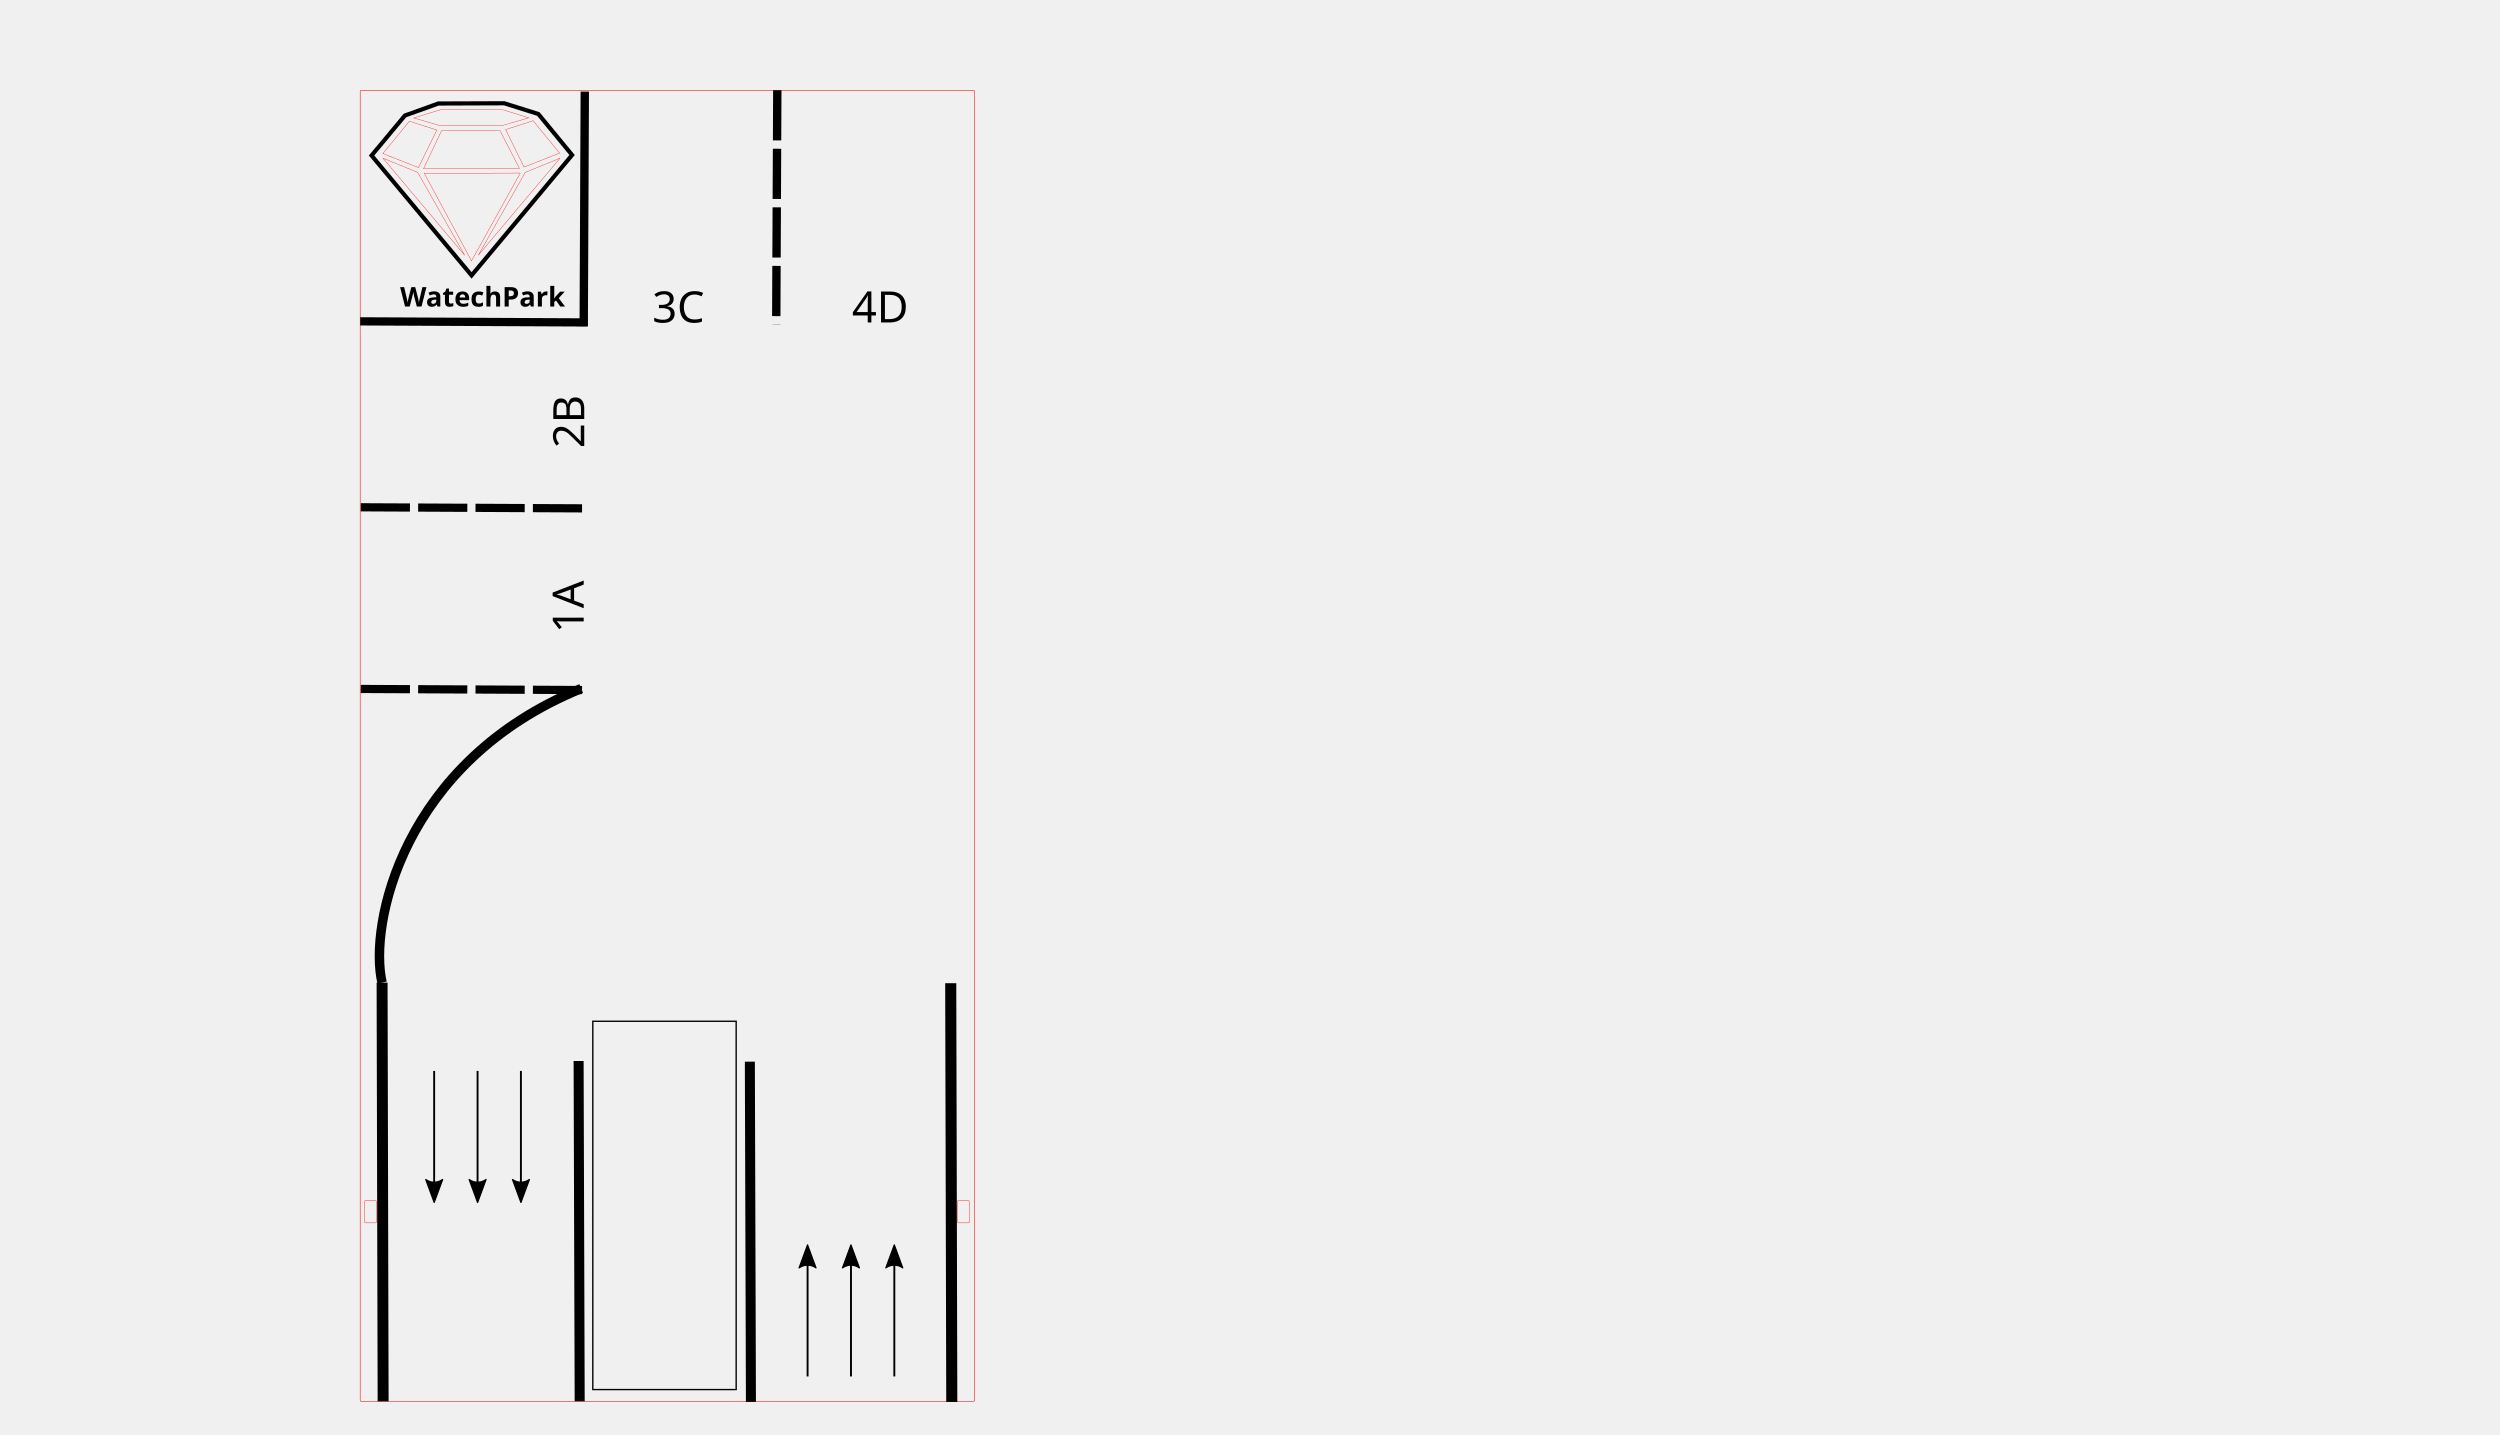
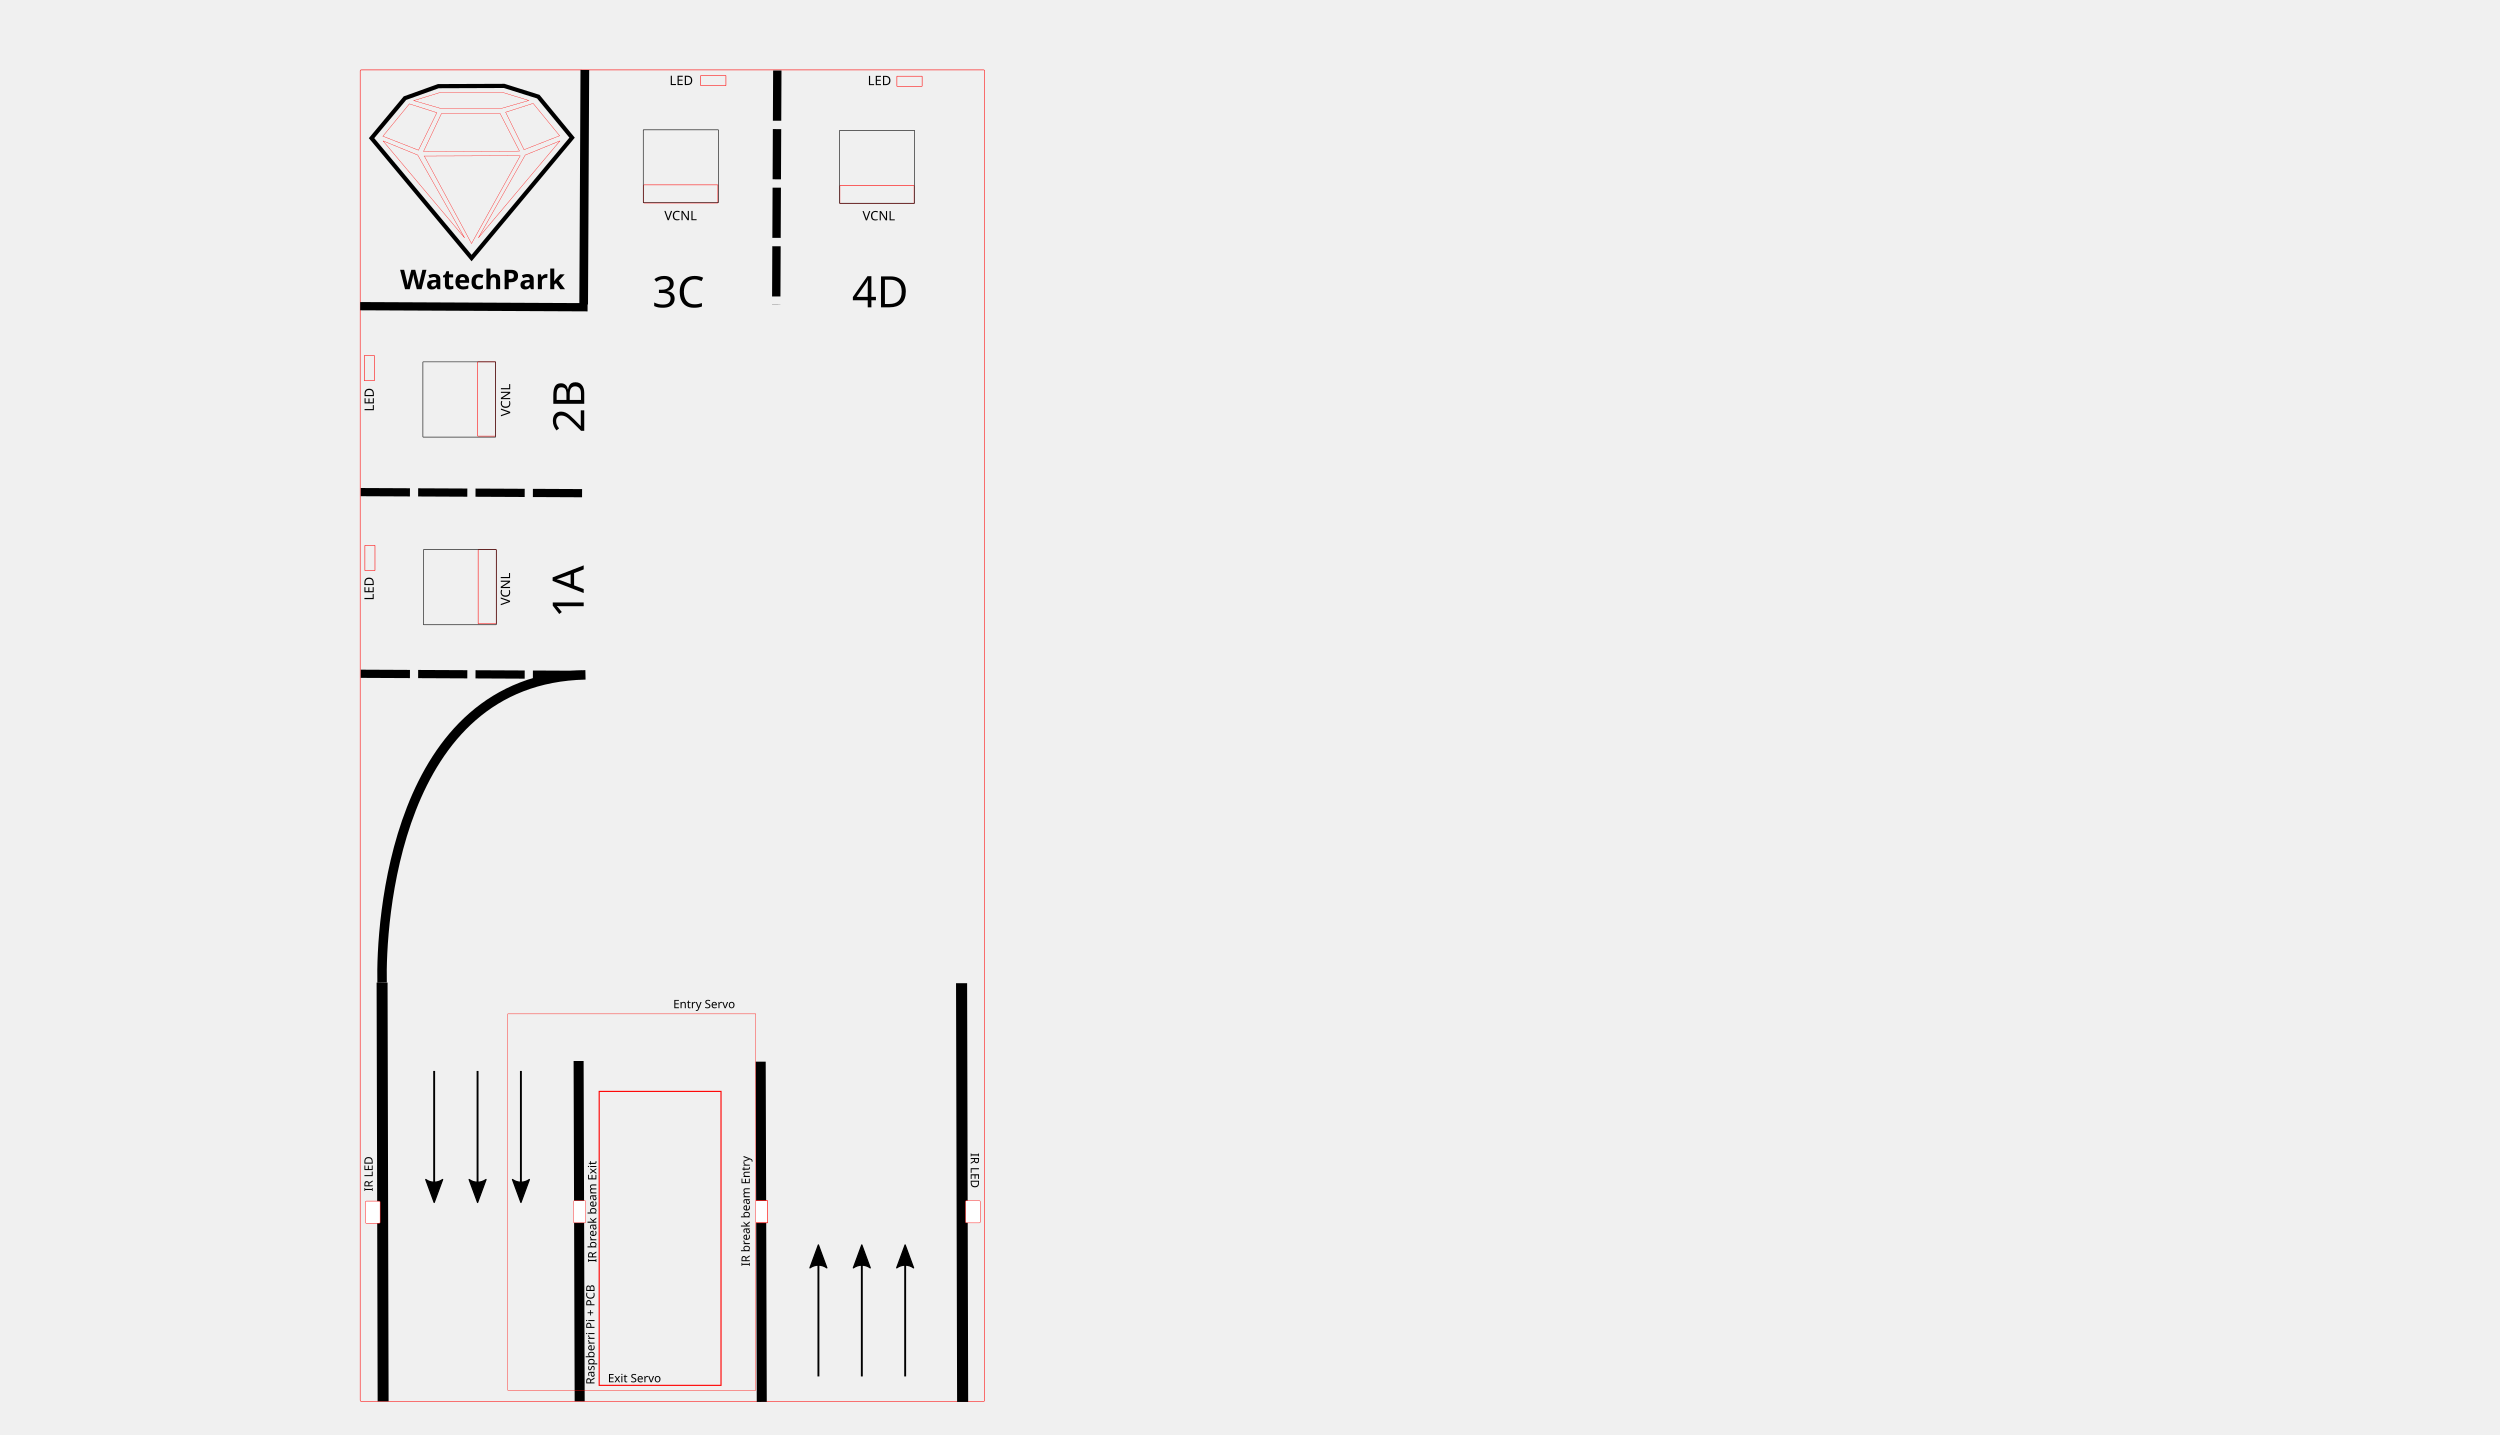
<svg xmlns="http://www.w3.org/2000/svg" width="610mm" height="350mm" viewBox="0 0 610 350" version="1.1" id="svg8">
  <defs id="defs2">
    <marker orient="auto" refY="0.0" refX="0.0" id="Arrow2Lstart" style="overflow:visible">
      <path id="path1595" style="fill-rule:evenodd;stroke-width:0.625;stroke-linejoin:round;stroke:#000000;stroke-opacity:1;fill:#000000;fill-opacity:1" d="M 8.719,4.034 L -2.207,0.016 L 8.719,-4.002 C 6.973,-1.63 6.983,1.616 8.719,4.034 z " transform="scale(1.1) translate(1,0)" />
    </marker>
    <marker orient="auto" refY="0.0" refX="0.0" id="marker1867" style="overflow:visible">
      <g id="g1865" transform="scale(-1.2)" style="stroke:#000000;stroke-opacity:1;fill:#000000;fill-opacity:1">
        <path id="path1853" d="M -3.805,-3.959 L 0.544,0" style="fill:#000000;fill-rule:evenodd;stroke:#000000;stroke-width:0.8;stroke-linecap:round;stroke-opacity:1;fill-opacity:1" />
        <path id="path1855" d="M -1.287,-3.959 L 3.062,0" style="fill:#000000;fill-rule:evenodd;stroke:#000000;stroke-width:0.8;stroke-linecap:round;stroke-opacity:1;fill-opacity:1" />
        <path id="path1857" d="M 1.305,-3.959 L 5.654,0" style="fill:#000000;fill-rule:evenodd;stroke:#000000;stroke-width:0.8;stroke-linecap:round;stroke-opacity:1;fill-opacity:1" />
        <path id="path1859" d="M -3.805,4.178 L 0.544,0.22" style="fill:#000000;fill-rule:evenodd;stroke:#000000;stroke-width:0.8;stroke-linecap:round;stroke-opacity:1;fill-opacity:1" />
        <path id="path1861" d="M -1.287,4.178 L 3.062,0.22" style="fill:#000000;fill-rule:evenodd;stroke:#000000;stroke-width:0.8;stroke-linecap:round;stroke-opacity:1;fill-opacity:1" />
        <path id="path1863" d="M 1.305,4.178 L 5.654,0.22" style="fill:#000000;fill-rule:evenodd;stroke:#000000;stroke-width:0.8;stroke-linecap:round;stroke-opacity:1;fill-opacity:1" />
      </g>
    </marker>
    <marker orient="auto" refY="0.0" refX="0.0" id="Tail" style="overflow:visible">
      <g id="g1625" transform="scale(-1.2)" style="stroke:#000000;stroke-opacity:1;fill:#000000;fill-opacity:1">
        <path id="path1613" d="M -3.805,-3.959 L 0.544,0" style="fill:#000000;fill-rule:evenodd;stroke:#000000;stroke-width:0.8;stroke-linecap:round;stroke-opacity:1;fill-opacity:1" />
        <path id="path1615" d="M -1.287,-3.959 L 3.062,0" style="fill:#000000;fill-rule:evenodd;stroke:#000000;stroke-width:0.8;stroke-linecap:round;stroke-opacity:1;fill-opacity:1" />
        <path id="path1617" d="M 1.305,-3.959 L 5.654,0" style="fill:#000000;fill-rule:evenodd;stroke:#000000;stroke-width:0.8;stroke-linecap:round;stroke-opacity:1;fill-opacity:1" />
        <path id="path1619" d="M -3.805,4.178 L 0.544,0.22" style="fill:#000000;fill-rule:evenodd;stroke:#000000;stroke-width:0.8;stroke-linecap:round;stroke-opacity:1;fill-opacity:1" />
        <path id="path1621" d="M -1.287,4.178 L 3.062,0.22" style="fill:#000000;fill-rule:evenodd;stroke:#000000;stroke-width:0.8;stroke-linecap:round;stroke-opacity:1;fill-opacity:1" />
        <path id="path1623" d="M 1.305,4.178 L 5.654,0.22" style="fill:#000000;fill-rule:evenodd;stroke:#000000;stroke-width:0.8;stroke-linecap:round;stroke-opacity:1;fill-opacity:1" />
      </g>
    </marker>
    <marker orient="auto" refY="0.0" refX="0.0" id="marker1843" style="overflow:visible">
      <path id="path1841" d="M 0.0,0.0 L 5.0,-5.0 L -12.5,0.0 L 5.0,5.0 L 0.0,0.0 z " style="fill-rule:evenodd;stroke:#000000;stroke-width:1pt;stroke-opacity:1;fill:#000000;fill-opacity:1" transform="scale(0.8) translate(12.5,0)" />
    </marker>
    <marker orient="auto" refY="0.0" refX="0.0" id="Arrow1Lstart" style="overflow:visible">
      <path id="path1577" d="M 0.0,0.0 L 5.0,-5.0 L -12.5,0.0 L 5.0,5.0 L 0.0,0.0 z " style="fill-rule:evenodd;stroke:#000000;stroke-width:1pt;stroke-opacity:1;fill:#000000;fill-opacity:1" transform="scale(0.8) translate(12.5,0)" />
    </marker>
    <marker orient="auto" refY="0" refX="0" id="Arrow2Lstart-7" style="overflow:visible">
      <path id="path1595-1" style="fill:#000000;fill-opacity:1;fill-rule:evenodd;stroke:#000000;stroke-width:0.625;stroke-linejoin:round;stroke-opacity:1" d="M 8.719,4.034 -2.207,0.016 8.719,-4.002 c -1.745,2.372 -1.735,5.617 -6e-7,8.035 z" transform="matrix(1.1,0,0,1.1,1.1,0)" />
    </marker>
    <marker orient="auto" refY="0" refX="0" id="Arrow2Lstart-1" style="overflow:visible">
      <path id="path1595-6" style="fill:#000000;fill-opacity:1;fill-rule:evenodd;stroke:#000000;stroke-width:0.625;stroke-linejoin:round;stroke-opacity:1" d="M 8.719,4.034 -2.207,0.016 8.719,-4.002 c -1.745,2.372 -1.735,5.617 -6e-7,8.035 z" transform="matrix(1.1,0,0,1.1,1.1,0)" />
    </marker>
    <marker orient="auto" refY="0" refX="0" id="Arrow2Lstart-1-5" style="overflow:visible">
      <path id="path1595-6-9" style="fill:#000000;fill-opacity:1;fill-rule:evenodd;stroke:#000000;stroke-width:0.625;stroke-linejoin:round;stroke-opacity:1" d="M 8.719,4.034 -2.207,0.016 8.719,-4.002 c -1.745,2.372 -1.735,5.617 -6e-7,8.035 z" transform="matrix(1.1,0,0,1.1,1.1,0)" />
    </marker>
    <marker orient="auto" refY="0" refX="0" id="Arrow2Lstart-9" style="overflow:visible">
      <path id="path1595-8" style="fill:#000000;fill-opacity:1;fill-rule:evenodd;stroke:#000000;stroke-width:0.625;stroke-linejoin:round;stroke-opacity:1" d="M 8.719,4.034 -2.207,0.016 8.719,-4.002 c -1.745,2.372 -1.735,5.617 -6e-7,8.035 z" transform="matrix(1.1,0,0,1.1,1.1,0)" />
    </marker>
    <marker orient="auto" refY="0" refX="0" id="Arrow2Lstart-7-8" style="overflow:visible">
      <path id="path1595-1-7" style="fill:#000000;fill-opacity:1;fill-rule:evenodd;stroke:#000000;stroke-width:0.625;stroke-linejoin:round;stroke-opacity:1" d="M 8.719,4.034 -2.207,0.016 8.719,-4.002 c -1.745,2.372 -1.735,5.617 -6e-7,8.035 z" transform="matrix(1.1,0,0,1.1,1.1,0)" />
    </marker>
+     <pattern y="0" x="0" height="6" width="6" patternUnits="userSpaceOnUse" id="EMFhbasepattern" />
  </defs>
  <g id="layer1" transform="translate(0,53)">
-     <rect style="fill:none;stroke:#ff0000;stroke-width:0.13;stroke-linecap:butt;stroke-linejoin:miter;stroke-miterlimit:4;stroke-dasharray:none;stroke-opacity:1" id="rect841" width="319.87" height="149.87" x="-288.924" y="87.884" ry="0.243" transform="rotate(-90)" />
-     <rect style="fill:none;stroke:#000000;stroke-width:0.333;stroke-linecap:butt;stroke-linejoin:miter;stroke-miterlimit:4;stroke-dasharray:none;stroke-opacity:1" id="rect1573" width="34.98" height="89.867" x="144.645" y="196.188" />
+     <rect style="fill:none;stroke:#ff0000;stroke-width:0.133;stroke-linecap:butt;stroke-linejoin:miter;stroke-miterlimit:4;stroke-dasharray:none;stroke-opacity:1" id="rect841" width="324.867" height="152.367" x="-288.923" y="87.885" ry="0.247" transform="rotate(-90)" />
+     <rect style="fill:none;stroke:#ff0000;stroke-width:0.274;stroke-linecap:butt;stroke-linejoin:miter;stroke-miterlimit:4;stroke-dasharray:none;stroke-opacity:1" id="rect1573" width="29.726" height="71.726" x="146.203" y="213.3" />
    <path style="fill:none;stroke:#000000;stroke-width:2.673;stroke-linecap:butt;stroke-linejoin:miter;stroke-miterlimit:4;stroke-dasharray:none;stroke-dashoffset:0;stroke-opacity:1" d="M 93.482,288.931 93.229,186.758" id="path1575-0" />
-     <path style="fill:none;stroke:#000000;stroke-width:2.042;stroke-linecap:butt;stroke-linejoin:miter;stroke-miterlimit:4;stroke-dasharray:12.25,2.042;stroke-dashoffset:0;stroke-opacity:1" d="m 189.661,-30.995 -0.263,57.208" id="path1575-6" />
-     <path style="fill:none;stroke:#000000;stroke-width:2.042;stroke-linecap:butt;stroke-linejoin:miter;stroke-miterlimit:4;stroke-dasharray:none;stroke-dashoffset:0;stroke-opacity:1" d="m 142.689,-30.646 -0.263,57.224" id="path1575-5" />
+     <path style="fill:none;stroke:#000000;stroke-width:2.042;stroke-linecap:butt;stroke-linejoin:miter;stroke-miterlimit:4;stroke-dasharray:12.25, 2.042;stroke-dashoffset:0;stroke-opacity:1" d="m 189.661,-35.79 -0.263,57.208" id="path1575-6" />
+     <path style="fill:none;stroke:#000000;stroke-width:2.116;stroke-linecap:butt;stroke-linejoin:miter;stroke-miterlimit:4;stroke-dasharray:none;stroke-dashoffset:0;stroke-opacity:1" d="m 142.699,-35.925 -0.283,57.211" id="path1575-5" />
    <path style="fill:none;stroke:#000000;stroke-width:2.443;stroke-linecap:butt;stroke-linejoin:miter;stroke-miterlimit:4;stroke-dasharray:none;stroke-dashoffset:0;stroke-opacity:1" d="m 141.441,288.907 -0.26,-83.019" id="path1575-0-0" />
-     <path style="fill:none;stroke:#000000;stroke-width:2.443;stroke-linecap:butt;stroke-linejoin:miter;stroke-miterlimit:4;stroke-dasharray:none;stroke-dashoffset:0;stroke-opacity:1" d="M 183.225,289.063 182.965,206.044" id="path1575-0-2" />
-     <path style="fill:none;stroke:#000000;stroke-width:2.703;stroke-linecap:butt;stroke-linejoin:miter;stroke-miterlimit:4;stroke-dasharray:none;stroke-dashoffset:0;stroke-opacity:1" d="m 232.236,289.071 -0.258,-102.172" id="path1575-0-9" />
-     <flowRoot xml:space="preserve" id="flowRoot1956" style="font-style:normal;font-weight:normal;font-size:40px;line-height:1.25;font-family:sans-serif;letter-spacing:0px;word-spacing:0px;fill:#000000;fill-opacity:1;stroke:none" transform="matrix(0.2645833,0,0,0.2645833,-4.762506,-19.13331)">
+     <path style="fill:none;stroke:#000000;stroke-width:2.443;stroke-linecap:butt;stroke-linejoin:miter;stroke-miterlimit:4;stroke-dasharray:none;stroke-dashoffset:0;stroke-opacity:1" d="m 185.871,289.063 -0.26,-83.019" id="path1575-0-2" />
+     <path style="fill:none;stroke:#000000;stroke-width:2.703;stroke-linecap:butt;stroke-linejoin:miter;stroke-miterlimit:4;stroke-dasharray:none;stroke-dashoffset:0;stroke-opacity:1" d="m 234.882,289.071 -0.258,-102.172" id="path1575-0-9" />
+     <flowRoot xml:space="preserve" id="flowRoot1956" style="font-style:normal;font-weight:normal;font-size:40px;line-height:1.25;font-family:sans-serif;letter-spacing:0px;word-spacing:0px;fill:#000000;fill-opacity:1;stroke:none" transform="matrix(0.2645833,0,0,0.2645833,-2.116672,-19.13331)">
      <flowRegion id="flowRegion1958">
        <rect id="rect1960" width="166.224" height="134.231" x="736.53" y="962.568" />
      </flowRegion>
      <flowPara id="flowPara1962">ENTRY</flowPara>
    </flowRoot>
    <flowRoot xml:space="preserve" id="flowRoot1956-5" style="font-style:normal;font-weight:normal;font-size:40px;line-height:1.25;font-family:sans-serif;letter-spacing:0px;word-spacing:0px;fill:#000000;fill-opacity:1;stroke:none" transform="matrix(0.2645833,0,0,0.2645833,-90.20865,-9.850419)">
      <flowRegion id="flowRegion1958-3">
        <rect id="rect1960-4" width="166.224" height="134.231" x="736.53" y="962.568" />
      </flowRegion>
      <flowPara id="flowPara1962-9">EXIT</flowPara>
    </flowRoot>
    <path style="fill:none;stroke:#000000;stroke-width:0.465;stroke-linecap:butt;stroke-linejoin:miter;stroke-miterlimit:4;stroke-dasharray:none;stroke-opacity:1;marker-start:url(#Arrow2Lstart)" d="M 116.525,239.778 V 208.311" id="path1988" />
    <path style="fill:none;stroke:#000000;stroke-width:0.465;stroke-linecap:butt;stroke-linejoin:miter;stroke-miterlimit:4;stroke-dasharray:none;stroke-opacity:1;marker-start:url(#Arrow2Lstart-7)" d="M 127.101,239.775 V 208.308" id="path1988-2" />
    <path style="fill:none;stroke:#000000;stroke-width:0.465;stroke-linecap:butt;stroke-linejoin:miter;stroke-miterlimit:4;stroke-dasharray:none;stroke-opacity:1;marker-start:url(#Arrow2Lstart-1)" d="M 105.934,239.775 V 208.308" id="path1988-6" />
-     <path style="fill:none;stroke:#000000;stroke-width:0.465;stroke-linecap:butt;stroke-linejoin:miter;stroke-miterlimit:4;stroke-dasharray:none;stroke-opacity:1;marker-start:url(#Arrow2Lstart-9)" d="m 207.64,251.387 v 31.467" id="path1988-64" />
-     <path style="fill:none;stroke:#000000;stroke-width:0.465;stroke-linecap:butt;stroke-linejoin:miter;stroke-miterlimit:4;stroke-dasharray:none;stroke-opacity:1;marker-start:url(#Arrow2Lstart-7-8)" d="m 218.216,251.384 v 31.467" id="path1988-2-4" />
-     <path style="fill:none;stroke:#000000;stroke-width:0.465;stroke-linecap:butt;stroke-linejoin:miter;stroke-miterlimit:4;stroke-dasharray:none;stroke-opacity:1;marker-start:url(#Arrow2Lstart-1-5)" d="m 197.049,251.384 v 31.467" id="path1988-6-0" />
-     <rect style="fill:none;stroke:#ff0000;stroke-width:0.094;stroke-linejoin:miter;stroke-miterlimit:4;stroke-dasharray:none;stroke-opacity:1" id="rect5274-8" width="5.406" height="2.906" x="239.973" y="-91.852" ry="0.158" transform="rotate(90)" />
-     <rect style="fill:none;stroke:#ff0000;stroke-width:0.094;stroke-linejoin:miter;stroke-miterlimit:4;stroke-dasharray:none;stroke-opacity:1" id="rect5274-8-1" width="5.406" height="2.906" x="239.976" y="-236.535" ry="0.158" transform="rotate(90)" />
-     <path style="fill:none;stroke:#000000;stroke-width:2;stroke-linecap:butt;stroke-linejoin:miter;stroke-miterlimit:4;stroke-dasharray:12, 2;stroke-dashoffset:0;stroke-opacity:1" d="m 88.026,70.779 54.829,0.264" id="path1575-6-7" />
-     <path style="fill:none;stroke:#000000;stroke-width:2;stroke-linecap:butt;stroke-linejoin:miter;stroke-miterlimit:4;stroke-dasharray:12, 2;stroke-dashoffset:0;stroke-opacity:1" d="m 88.026,115.105 54.829,0.264" id="path1575-6-7-7" />
-     <path style="fill:none;stroke:#000000;stroke-width:2.011;stroke-linecap:butt;stroke-linejoin:miter;stroke-miterlimit:4;stroke-dasharray:none;stroke-dashoffset:0;stroke-opacity:1" d="m 87.885,25.41 55.483,0.264" id="path1575-6-7-5" />
-     <path style="fill:none;stroke:#000000;stroke-width:2.311;stroke-linecap:butt;stroke-linejoin:miter;stroke-miterlimit:4;stroke-dasharray:none;stroke-dashoffset:0;stroke-opacity:1" d="m 93.229,186.758 c -3.284,-13.97 4.916,-53.931 48.58,-71.75" id="path1575-0-0-9" />
-     <g transform="matrix(0.3103719,0,0,0.3103719,81.28022,-48.74906)" id="g5271">
-       <path id="path1453-7" d="m 71.386,122.62 75.468,-0.282" style="fill:none;stroke:#ff0000;stroke-width:0.265px;stroke-linecap:butt;stroke-linejoin:miter;stroke-opacity:1" />
-       <path id="path1472" d="m 71.685,122.62 37.122,68.782 38.345,-69.064" style="fill:none;stroke:#ff0000;stroke-width:0.265px;stroke-linecap:butt;stroke-linejoin:miter;stroke-opacity:1" />
+     <path style="fill:none;stroke:#000000;stroke-width:0.465;stroke-linecap:butt;stroke-linejoin:miter;stroke-miterlimit:4;stroke-dasharray:none;stroke-opacity:1;marker-start:url(#Arrow2Lstart-9)" d="m 210.286,251.387 v 31.467" id="path1988-64" />
+     <path style="fill:none;stroke:#000000;stroke-width:0.465;stroke-linecap:butt;stroke-linejoin:miter;stroke-miterlimit:4;stroke-dasharray:none;stroke-opacity:1;marker-start:url(#Arrow2Lstart-7-8)" d="m 220.861,251.384 v 31.467" id="path1988-2-4" />
+     <path style="fill:none;stroke:#000000;stroke-width:0.465;stroke-linecap:butt;stroke-linejoin:miter;stroke-miterlimit:4;stroke-dasharray:none;stroke-opacity:1;marker-start:url(#Arrow2Lstart-1-5)" d="m 199.695,251.384 v 31.467" id="path1988-6-0" />
+     <rect style="fill:#ffffff;fill-opacity:1;stroke:#ff0000;stroke-width:0.105;stroke-linejoin:miter;stroke-miterlimit:4;stroke-dasharray:none;stroke-opacity:1" id="rect5274-8-1" width="5.395" height="3.589" x="239.981" y="-239.175" ry="0.195" transform="rotate(90)" />
+     <path style="fill:none;stroke:#000000;stroke-width:2;stroke-linecap:butt;stroke-linejoin:miter;stroke-miterlimit:4;stroke-dasharray:12, 2;stroke-dashoffset:0;stroke-opacity:1" d="m 88.026,67.075 54.829,0.264" id="path1575-6-7" />
+     <path style="fill:none;stroke:#000000;stroke-width:2;stroke-linecap:butt;stroke-linejoin:miter;stroke-miterlimit:4;stroke-dasharray:12, 2;stroke-dashoffset:0;stroke-opacity:1" d="m 88.026,111.401 54.829,0.264" id="path1575-6-7-7" />
+     <path style="fill:none;stroke:#000000;stroke-width:2.011;stroke-linecap:butt;stroke-linejoin:miter;stroke-miterlimit:4;stroke-dasharray:none;stroke-dashoffset:0;stroke-opacity:1" d="m 87.885,21.706 55.483,0.264" id="path1575-6-7-5" />
+     <path style="fill:none;stroke:#000000;stroke-width:2.311;stroke-linecap:butt;stroke-linejoin:miter;stroke-miterlimit:4;stroke-dasharray:none;stroke-dashoffset:0;stroke-opacity:1" d="m 93.229,186.758 c -0.339,-14.008 2.871,-74.086 49.625,-75.093" id="path1575-0-0-9" />
+     <g id="g1104" transform="translate(0,-4.233333)">
+       <g id="g5271" transform="matrix(0.3103719,0,0,0.3103719,81.28022,-48.74906)">
+         <path style="fill:none;stroke:#ff0000;stroke-width:0.265px;stroke-linecap:butt;stroke-linejoin:miter;stroke-opacity:1" d="m 71.386,122.62 75.468,-0.282" id="path1453-7" />
+         <path style="fill:none;stroke:#ff0000;stroke-width:0.265px;stroke-linecap:butt;stroke-linejoin:miter;stroke-opacity:1" d="m 71.685,122.62 37.122,68.782 38.345,-69.064" id="path1472" />
+       </g>
+       <g id="g5267" transform="matrix(0.3103719,0,0,0.3103719,81.28022,-48.74906)">
+         <path style="fill:none;stroke:#ff0000;stroke-width:0.265px;stroke-linecap:butt;stroke-linejoin:miter;stroke-opacity:1" d="m 71.056,119.032 75.467,-0.282" id="path1453" />
+         <path style="fill:none;stroke:#ff0000;stroke-width:0.265px;stroke-linecap:butt;stroke-linejoin:miter;stroke-opacity:1" d="M 85.229,89.089 H 131.223" id="path1470" />
+         <path style="fill:none;stroke:#ff0000;stroke-width:0.265px;stroke-linecap:butt;stroke-linejoin:miter;stroke-opacity:1" d="m 146.523,118.75 -15.3,-29.661" id="path1474" />
+         <path style="fill:none;stroke:#ff0000;stroke-width:0.265px;stroke-linecap:butt;stroke-linejoin:miter;stroke-opacity:1" d="M 85.229,89.089 71.056,119.032" id="path1476" />
+       </g>
+       <path id="path1480" d="m 123.377,-21.39 4.486,9.148 8.682,-3.409 -6.468,-7.895 z" style="fill:none;stroke:#ff0000;stroke-width:0.082px;stroke-linecap:butt;stroke-linejoin:miter;stroke-opacity:1" />
+       <path id="path1480-4" d="m 106.591,-21.267 -4.487,9.148 -8.682,-3.409 6.468,-7.895 z" style="fill:none;stroke:#ff0000;stroke-width:0.082px;stroke-linecap:butt;stroke-linejoin:miter;stroke-opacity:1" />
+       <path id="path1497" d="m 100.945,-24.216 6.526,1.894 h 14.887 l 6.671,-1.923 -6.497,-2.01 h -14.974 z" style="fill:none;stroke:#ff0000;stroke-width:0.082px;stroke-linecap:butt;stroke-linejoin:miter;stroke-opacity:1" />
+       <path id="path1499" d="m 136.633,-14.398 -8.478,3.467 -11.449,20.218 z" style="fill:none;stroke:#ff0000;stroke-width:0.082px;stroke-linecap:butt;stroke-linejoin:miter;stroke-opacity:1" />
+       <path id="path1499-0" d="m 93.448,-14.398 8.478,3.467 11.449,20.218 z" style="fill:none;stroke:#ff0000;stroke-width:0.082px;stroke-linecap:butt;stroke-linejoin:miter;stroke-opacity:1" />
+       <path id="path1516" d="m 98.806,-24.816 -8.144,9.761 24.402,29.252 24.524,-29.374 -8.236,-10.005 -8.327,-2.623 -16.075,0.061 z" style="fill:none;stroke:#000000;stroke-width:1.017;stroke-linecap:butt;stroke-linejoin:miter;stroke-miterlimit:4;stroke-dasharray:none;stroke-opacity:1" />
+       <text id="text5345" y="21.799" x="97.627" style="font-style:normal;font-weight:normal;font-size:7.635px;line-height:1.25;font-family:sans-serif;letter-spacing:0px;word-spacing:0px;fill:#000000;fill-opacity:1;stroke:none;stroke-width:0.191" xml:space="preserve">
+         <tspan style="font-style:normal;font-variant:normal;font-weight:bold;font-stretch:normal;font-size:6.647px;font-family:Dark;-inkscape-font-specification:'Dark Bold';stroke-width:0.191" y="21.799" x="97.627" id="tspan5343">WatechPark</tspan>
+       </text>
    </g>
-     <g transform="matrix(0.3103719,0,0,0.3103719,81.28022,-48.74906)" id="g5267">
-       <path id="path1453" d="m 71.056,119.032 75.467,-0.282" style="fill:none;stroke:#ff0000;stroke-width:0.265px;stroke-linecap:butt;stroke-linejoin:miter;stroke-opacity:1" />
-       <path id="path1470" d="M 85.229,89.089 H 131.223" style="fill:none;stroke:#ff0000;stroke-width:0.265px;stroke-linecap:butt;stroke-linejoin:miter;stroke-opacity:1" />
-       <path id="path1474" d="m 146.523,118.75 -15.3,-29.661" style="fill:none;stroke:#ff0000;stroke-width:0.265px;stroke-linecap:butt;stroke-linejoin:miter;stroke-opacity:1" />
-       <path id="path1476" d="M 85.229,89.089 71.056,119.032" style="fill:none;stroke:#ff0000;stroke-width:0.265px;stroke-linecap:butt;stroke-linejoin:miter;stroke-opacity:1" />
-     </g>
-     <path style="fill:none;stroke:#ff0000;stroke-width:0.082px;stroke-linecap:butt;stroke-linejoin:miter;stroke-opacity:1" d="m 123.377,-21.39 4.486,9.148 8.682,-3.409 -6.468,-7.895 z" id="path1480" />
-     <path style="fill:none;stroke:#ff0000;stroke-width:0.082px;stroke-linecap:butt;stroke-linejoin:miter;stroke-opacity:1" d="m 106.591,-21.267 -4.487,9.148 -8.682,-3.409 6.468,-7.895 z" id="path1480-4" />
-     <path style="fill:none;stroke:#ff0000;stroke-width:0.082px;stroke-linecap:butt;stroke-linejoin:miter;stroke-opacity:1" d="m 100.945,-24.216 6.526,1.894 h 14.887 l 6.671,-1.923 -6.497,-2.01 h -14.974 z" id="path1497" />
-     <path style="fill:none;stroke:#ff0000;stroke-width:0.082px;stroke-linecap:butt;stroke-linejoin:miter;stroke-opacity:1" d="m 136.633,-14.398 -8.478,3.467 -11.449,20.218 z" id="path1499" />
-     <path style="fill:none;stroke:#ff0000;stroke-width:0.082px;stroke-linecap:butt;stroke-linejoin:miter;stroke-opacity:1" d="m 93.448,-14.398 8.478,3.467 11.449,20.218 z" id="path1499-0" />
-     <path style="fill:none;stroke:#000000;stroke-width:1.017;stroke-linecap:butt;stroke-linejoin:miter;stroke-miterlimit:4;stroke-dasharray:none;stroke-opacity:1" d="m 98.806,-24.816 -8.144,9.761 24.402,29.252 24.524,-29.374 -8.236,-10.005 -8.327,-2.623 -16.075,0.061 z" id="path1516" />
-     <text xml:space="preserve" style="font-style:normal;font-weight:normal;font-size:7.635px;line-height:1.25;font-family:sans-serif;letter-spacing:0px;word-spacing:0px;fill:#000000;fill-opacity:1;stroke:none;stroke-width:0.191" x="97.627" y="21.799" id="text5345">
-       <tspan id="tspan5343" x="97.627" y="21.799" style="font-style:normal;font-variant:normal;font-weight:bold;font-stretch:normal;font-size:6.647px;font-family:Dark;-inkscape-font-specification:'Dark Bold';stroke-width:0.191">WatechPark</tspan>
+     <text xml:space="preserve" style="font-style:normal;font-variant:normal;font-weight:normal;font-stretch:normal;font-size:10.583px;line-height:1.25;font-family:sans-serif;-inkscape-font-specification:sans-serif;letter-spacing:0px;word-spacing:0px;fill:#000000;fill-opacity:1;stroke:none;stroke-width:0.265" x="159.156" y="21.984" id="text898">
+       <tspan id="tspan896" x="159.156" y="21.984" style="stroke-width:0.265">3C</tspan>
    </text>
-     <text xml:space="preserve" style="font-style:normal;font-variant:normal;font-weight:normal;font-stretch:normal;font-size:10.583px;line-height:1.25;font-family:sans-serif;-inkscape-font-specification:sans-serif;letter-spacing:0px;word-spacing:0px;fill:#000000;fill-opacity:1;stroke:none;stroke-width:0.265" x="159.156" y="25.688" id="text898">
-       <tspan id="tspan896" x="159.156" y="25.688" style="stroke-width:0.265">3C</tspan>
+     <text xml:space="preserve" style="font-style:normal;font-variant:normal;font-weight:normal;font-stretch:normal;font-size:10.583px;line-height:1.25;font-family:sans-serif;-inkscape-font-specification:sans-serif;letter-spacing:0px;word-spacing:0px;fill:#000000;fill-opacity:1;stroke:none;stroke-width:0.265" x="207.883" y="21.984" id="text898-8">
+       <tspan id="tspan896-5" x="207.883" y="21.984" style="stroke-width:0.265">4D</tspan>
    </text>
-     <text xml:space="preserve" style="font-style:normal;font-variant:normal;font-weight:normal;font-stretch:normal;font-size:10.583px;line-height:1.25;font-family:sans-serif;-inkscape-font-specification:sans-serif;letter-spacing:0px;word-spacing:0px;fill:#000000;fill-opacity:1;stroke:none;stroke-width:0.265" x="207.883" y="25.688" id="text898-8">
-       <tspan id="tspan896-5" x="207.883" y="25.688" style="stroke-width:0.265">4D</tspan>
+     <text xml:space="preserve" style="font-style:normal;font-variant:normal;font-weight:normal;font-stretch:normal;font-size:10.583px;line-height:1.25;font-family:sans-serif;-inkscape-font-specification:sans-serif;letter-spacing:0px;word-spacing:0px;fill:#000000;fill-opacity:1;stroke:none;stroke-width:0.265" x="-52.62" y="142.557" id="text898-2" transform="rotate(-90)">
+       <tspan id="tspan896-7" x="-52.62" y="142.557" style="stroke-width:0.265">2B</tspan>
    </text>
-     <text xml:space="preserve" style="font-style:normal;font-variant:normal;font-weight:normal;font-stretch:normal;font-size:10.583px;line-height:1.25;font-family:sans-serif;-inkscape-font-specification:sans-serif;letter-spacing:0px;word-spacing:0px;fill:#000000;fill-opacity:1;stroke:none;stroke-width:0.265" x="-56.324" y="142.557" id="text898-2" transform="rotate(-90)">
-       <tspan id="tspan896-7" x="-56.324" y="142.557" style="stroke-width:0.265">2B</tspan>
+     <text xml:space="preserve" style="font-style:normal;font-variant:normal;font-weight:normal;font-stretch:normal;font-size:10.583px;line-height:1.25;font-family:sans-serif;-inkscape-font-specification:sans-serif;letter-spacing:0px;word-spacing:0px;fill:#000000;fill-opacity:1;stroke:none;stroke-width:0.265" x="-97.753" y="142.423" id="text898-2-9" transform="rotate(-90)">
+       <tspan id="tspan896-7-1" x="-97.753" y="142.423" style="stroke-width:0.265">1A</tspan>
    </text>
-     <text xml:space="preserve" style="font-style:normal;font-variant:normal;font-weight:normal;font-stretch:normal;font-size:10.583px;line-height:1.25;font-family:sans-serif;-inkscape-font-specification:sans-serif;letter-spacing:0px;word-spacing:0px;fill:#000000;fill-opacity:1;stroke:none;stroke-width:0.265" x="-101.457" y="142.423" id="text898-2-9" transform="rotate(-90)">
-       <tspan id="tspan896-7-1" x="-101.457" y="142.423" style="stroke-width:0.265">1A</tspan>
+     <text xml:space="preserve" style="font-style:normal;font-variant:normal;font-weight:normal;font-stretch:normal;font-size:10.583px;line-height:1.25;font-family:sans-serif;-inkscape-font-specification:sans-serif;letter-spacing:0px;word-spacing:0px;fill:#000000;fill-opacity:1;stroke:none;stroke-width:0.265" x="162.098" y="0.73" id="text1108">
+       <tspan id="tspan1106" x="162.098" y="0.73" style="font-size:3.175px;stroke-width:0.265">VCNL</tspan>
    </text>
+     <text xml:space="preserve" style="font-style:normal;font-variant:normal;font-weight:normal;font-stretch:normal;font-size:3.175px;line-height:1.25;font-family:sans-serif;-inkscape-font-specification:sans-serif;letter-spacing:0px;word-spacing:0px;fill:#000000;fill-opacity:1;stroke:none;stroke-width:0.265" x="163.353" y="-32.252" id="text1112">
+       <tspan id="tspan1110" x="163.353" y="-32.252" style="font-size:3.175px;stroke-width:0.265">LED</tspan>
+     </text>
+     <text xml:space="preserve" style="font-style:normal;font-variant:normal;font-weight:normal;font-stretch:normal;font-size:10.583px;line-height:1.25;font-family:sans-serif;-inkscape-font-specification:sans-serif;letter-spacing:0px;word-spacing:0px;fill:#000000;fill-opacity:1;stroke:none;stroke-width:0.265" x="210.455" y="0.759" id="text1108-3">
+       <tspan id="tspan1106-6" x="210.455" y="0.759" style="font-size:3.175px;stroke-width:0.265">VCNL</tspan>
+     </text>
+     <text xml:space="preserve" style="font-style:normal;font-variant:normal;font-weight:normal;font-stretch:normal;font-size:3.175px;line-height:1.25;font-family:sans-serif;-inkscape-font-specification:sans-serif;letter-spacing:0px;word-spacing:0px;fill:#000000;fill-opacity:1;stroke:none;stroke-width:0.265" x="211.71" y="-32.223" id="text1112-6">
+       <tspan id="tspan1110-9" x="211.71" y="-32.223" style="font-size:3.175px;stroke-width:0.265">LED</tspan>
+     </text>
+     <text xml:space="preserve" style="font-style:normal;font-variant:normal;font-weight:normal;font-stretch:normal;font-size:10.583px;line-height:1.25;font-family:sans-serif;-inkscape-font-specification:sans-serif;letter-spacing:0px;word-spacing:0px;fill:#000000;fill-opacity:1;stroke:none;stroke-width:0.265" x="-48.586" y="124.488" id="text1108-6" transform="rotate(-90)">
+       <tspan id="tspan1106-5" x="-48.586" y="124.488" style="font-size:3.175px;stroke-width:0.265">VCNL</tspan>
+     </text>
+     <text xml:space="preserve" style="font-style:normal;font-variant:normal;font-weight:normal;font-stretch:normal;font-size:3.175px;line-height:1.25;font-family:sans-serif;-inkscape-font-specification:sans-serif;letter-spacing:0px;word-spacing:0px;fill:#000000;fill-opacity:1;stroke:none;stroke-width:0.265" x="-47.405" y="91.217" id="text1112-9" transform="rotate(-90)">
+       <tspan id="tspan1110-8" x="-47.405" y="91.217" style="font-size:3.175px;stroke-width:0.265">LED</tspan>
+     </text>
+     <text xml:space="preserve" style="font-style:normal;font-variant:normal;font-weight:normal;font-stretch:normal;font-size:10.583px;line-height:1.25;font-family:sans-serif;-inkscape-font-specification:sans-serif;letter-spacing:0px;word-spacing:0px;fill:#000000;fill-opacity:1;stroke:none;stroke-width:0.265" x="-94.676" y="124.452" id="text1108-6-5" transform="rotate(-90)">
+       <tspan id="tspan1106-5-3" x="-94.676" y="124.452" style="font-size:3.175px;stroke-width:0.265">VCNL</tspan>
+     </text>
+     <text xml:space="preserve" style="font-style:normal;font-variant:normal;font-weight:normal;font-stretch:normal;font-size:3.175px;line-height:1.25;font-family:sans-serif;-inkscape-font-specification:sans-serif;letter-spacing:0px;word-spacing:0px;fill:#000000;fill-opacity:1;stroke:none;stroke-width:0.265" x="-93.495" y="91.182" id="text1112-9-9" transform="rotate(-90)">
+       <tspan id="tspan1110-8-2" x="-93.495" y="91.182" style="font-size:3.175px;stroke-width:0.265">LED</tspan>
+     </text>
+     <rect style="fill:none;stroke:#ff0000;stroke-width:0.133;stroke-linecap:butt;stroke-linejoin:miter;stroke-miterlimit:4;stroke-dasharray:none;stroke-dashoffset:0;stroke-opacity:1" id="rect1210" width="18.118" height="4.418" x="157.051" y="-7.895" ry="0.054" />
+     <rect style="fill:none;stroke:#000000;stroke-width:0.142;stroke-linecap:butt;stroke-linejoin:miter;stroke-miterlimit:4;stroke-dasharray:none;stroke-dashoffset:0;stroke-opacity:1" id="rect1212" width="18.353" height="17.758" x="156.95" y="-21.326" ry="0.068" />
+     <rect style="fill:none;stroke:#ff0000;stroke-width:0.133;stroke-linecap:butt;stroke-linejoin:miter;stroke-miterlimit:4;stroke-dasharray:none;stroke-dashoffset:0;stroke-opacity:1" id="rect1210-0" width="6.164" height="2.464" x="170.961" y="-34.567" ry="0.03" />
+     <rect style="fill:none;stroke:#ff0000;stroke-width:0.133;stroke-linecap:butt;stroke-linejoin:miter;stroke-miterlimit:4;stroke-dasharray:none;stroke-dashoffset:0;stroke-opacity:1" id="rect1210-3" width="18.118" height="4.418" x="204.928" y="-7.738" ry="0.054" />
+     <rect style="fill:none;stroke:#000000;stroke-width:0.142;stroke-linecap:butt;stroke-linejoin:miter;stroke-miterlimit:4;stroke-dasharray:none;stroke-dashoffset:0;stroke-opacity:1" id="rect1212-7" width="18.353" height="17.758" x="204.827" y="-21.169" ry="0.068" />
+     <rect style="fill:none;stroke:#ff0000;stroke-width:0.133;stroke-linecap:butt;stroke-linejoin:miter;stroke-miterlimit:4;stroke-dasharray:none;stroke-dashoffset:0;stroke-opacity:1" id="rect1210-0-6" width="6.164" height="2.464" x="218.838" y="-34.409" ry="0.03" />
+     <rect style="fill:none;stroke:#ff0000;stroke-width:0.133;stroke-linecap:butt;stroke-linejoin:miter;stroke-miterlimit:4;stroke-dasharray:none;stroke-dashoffset:0;stroke-opacity:1" id="rect1210-0-6-8" width="6.164" height="2.464" x="-39.9" y="88.888" ry="0.03" transform="rotate(-90)" />
+     <rect style="fill:none;stroke:#ff0000;stroke-width:0.133;stroke-linecap:butt;stroke-linejoin:miter;stroke-miterlimit:4;stroke-dasharray:none;stroke-dashoffset:0;stroke-opacity:1" id="rect1210-3-0" width="18.118" height="4.418" x="-53.415" y="116.525" ry="0.054" transform="rotate(-90)" />
+     <rect style="fill:none;stroke:#000000;stroke-width:0.142;stroke-linecap:butt;stroke-linejoin:miter;stroke-miterlimit:4;stroke-dasharray:none;stroke-dashoffset:0;stroke-opacity:1" id="rect1212-7-3" width="18.353" height="17.758" x="-53.65" y="103.186" ry="0.068" transform="rotate(-90)" />
+     <rect style="fill:none;stroke:#ff0000;stroke-width:0.133;stroke-linecap:butt;stroke-linejoin:miter;stroke-miterlimit:4;stroke-dasharray:none;stroke-dashoffset:0;stroke-opacity:1" id="rect1210-0-6-8-0" width="6.164" height="2.464" x="-86.226" y="89.03" ry="0.03" transform="rotate(-90)" />
+     <rect style="fill:none;stroke:#ff0000;stroke-width:0.133;stroke-linecap:butt;stroke-linejoin:miter;stroke-miterlimit:4;stroke-dasharray:none;stroke-dashoffset:0;stroke-opacity:1" id="rect1210-3-0-5" width="18.118" height="4.418" x="-99.212" y="116.667" ry="0.054" transform="rotate(-90)" />
+     <rect style="fill:none;stroke:#000000;stroke-width:0.142;stroke-linecap:butt;stroke-linejoin:miter;stroke-miterlimit:4;stroke-dasharray:none;stroke-dashoffset:0;stroke-opacity:1" id="rect1212-7-3-7" width="18.353" height="17.758" x="-99.447" y="103.328" ry="0.068" transform="rotate(-90)" />
+     <text xml:space="preserve" style="font-style:normal;font-variant:normal;font-weight:normal;font-stretch:normal;font-size:2.822px;line-height:1.25;font-family:sans-serif;-inkscape-font-specification:sans-serif;letter-spacing:0px;word-spacing:0px;fill:#000000;fill-opacity:1;stroke:none;stroke-width:0.265" x="164.251" y="192.999" id="text1306">
+       <tspan id="tspan1304" x="164.251" y="192.999" style="font-size:2.822px;stroke-width:0.265">Entry Servo</tspan>
+     </text>
+     <text xml:space="preserve" style="font-style:normal;font-variant:normal;font-weight:normal;font-stretch:normal;font-size:2.822px;line-height:1.25;font-family:sans-serif;-inkscape-font-specification:sans-serif;letter-spacing:0px;word-spacing:0px;fill:#000000;fill-opacity:1;stroke:none;stroke-width:0.265" x="148.313" y="284.277" id="text1306-8">
+       <tspan id="tspan1304-3" x="148.313" y="284.277" style="font-size:2.822px;stroke-width:0.265">Exit Servo</tspan>
+     </text>
+     <rect style="fill:#ffffff;fill-opacity:1;stroke:#ff0000;stroke-width:0.094;stroke-linejoin:miter;stroke-miterlimit:4;stroke-dasharray:none;stroke-opacity:1" id="rect5274-8-1-7" width="5.406" height="2.906" x="239.976" y="-187.323" ry="0.158" transform="rotate(90)" />
+     <rect style="fill:#ffffff;fill-opacity:1;stroke:#ff0000;stroke-width:0.094;stroke-linejoin:miter;stroke-miterlimit:4;stroke-dasharray:none;stroke-opacity:1" id="rect5274-8-1-7-9" width="5.406" height="2.906" x="239.976" y="-142.873" ry="0.158" transform="rotate(90)" />
+     <text xml:space="preserve" style="font-style:normal;font-variant:normal;font-weight:normal;font-stretch:normal;font-size:2.822px;line-height:1.25;font-family:sans-serif;-inkscape-font-specification:sans-serif;letter-spacing:0px;word-spacing:0px;fill:#000000;fill-opacity:1;stroke:none;stroke-width:0.265" x="-284.831" y="145.061" id="text1358" transform="rotate(-90)">
+       <tspan id="tspan1356" x="-284.831" y="145.061" style="font-size:2.822px;stroke-width:0.265">Raspberri Pi + PCB</tspan>
+     </text>
+     <text xml:space="preserve" style="font-style:normal;font-variant:normal;font-weight:normal;font-stretch:normal;font-size:2.822px;line-height:1.25;font-family:sans-serif;-inkscape-font-specification:sans-serif;letter-spacing:0px;word-spacing:0px;fill:#000000;fill-opacity:1;stroke:none;stroke-width:0.265" x="-255.976" y="182.947" id="text1358-0" transform="rotate(-90)">
+       <tspan id="tspan1356-5" x="-255.976" y="182.947" style="font-size:2.822px;stroke-width:0.265">IR break beam Entry</tspan>
+     </text>
+     <text xml:space="preserve" style="font-style:normal;font-variant:normal;font-weight:normal;font-stretch:normal;font-size:2.822px;line-height:1.25;font-family:sans-serif;-inkscape-font-specification:sans-serif;letter-spacing:0px;word-spacing:0px;fill:#000000;fill-opacity:1;stroke:none;stroke-width:0.265" x="-255.038" y="145.514" id="text1358-0-7" transform="rotate(-90)">
+       <tspan id="tspan1356-5-7" x="-255.038" y="145.514" style="font-size:2.822px;stroke-width:0.265">IR break beam Exit</tspan>
+     </text>
+     <rect style="fill:#ffffff;fill-opacity:1;stroke:#ff0000;stroke-width:0.105;stroke-linejoin:miter;stroke-miterlimit:4;stroke-dasharray:none;stroke-opacity:1" id="rect5274-8-1-4" width="5.395" height="3.589" x="240.071" y="-92.75" ry="0.195" transform="rotate(90)" />
+     <text xml:space="preserve" style="font-style:normal;font-variant:normal;font-weight:normal;font-stretch:normal;font-size:2.822px;line-height:1.25;font-family:sans-serif;-inkscape-font-specification:sans-serif;letter-spacing:0px;word-spacing:0px;fill:#000000;fill-opacity:1;stroke:none;stroke-width:0.265" x="228.319" y="-236.856" id="text1358-0-5" transform="rotate(90)">
+       <tspan id="tspan1356-5-3" x="228.319" y="-236.856" style="font-size:2.822px;stroke-width:0.265">IR LED</tspan>
+     </text>
+     <text xml:space="preserve" style="font-style:normal;font-variant:normal;font-weight:normal;font-stretch:normal;font-size:2.822px;line-height:1.25;font-family:sans-serif;-inkscape-font-specification:sans-serif;letter-spacing:0px;word-spacing:0px;fill:#000000;fill-opacity:1;stroke:none;stroke-width:0.265" x="-237.705" y="90.936" id="text1358-0-5-8" transform="rotate(-90)">
+       <tspan id="tspan1356-5-3-9" x="-237.705" y="90.936" style="font-size:2.822px;stroke-width:0.265">IR LED</tspan>
+     </text>
+     <path id="path1450" d="m 123.896,286.224 c 0,-30.613 0,-61.227 0,-91.84 l 60.52,1.2e-4 v 45.592 l 2.907,-5.2e-4 v 5.406 l -2.907,-0.003 v 40.846 z" style="fill:none;stroke:#ff0500;stroke-width:0.094;stroke-linecap:butt;stroke-linejoin:round;stroke-miterlimit:4;stroke-dasharray:none;stroke-opacity:1" />
  </g>
</svg>
